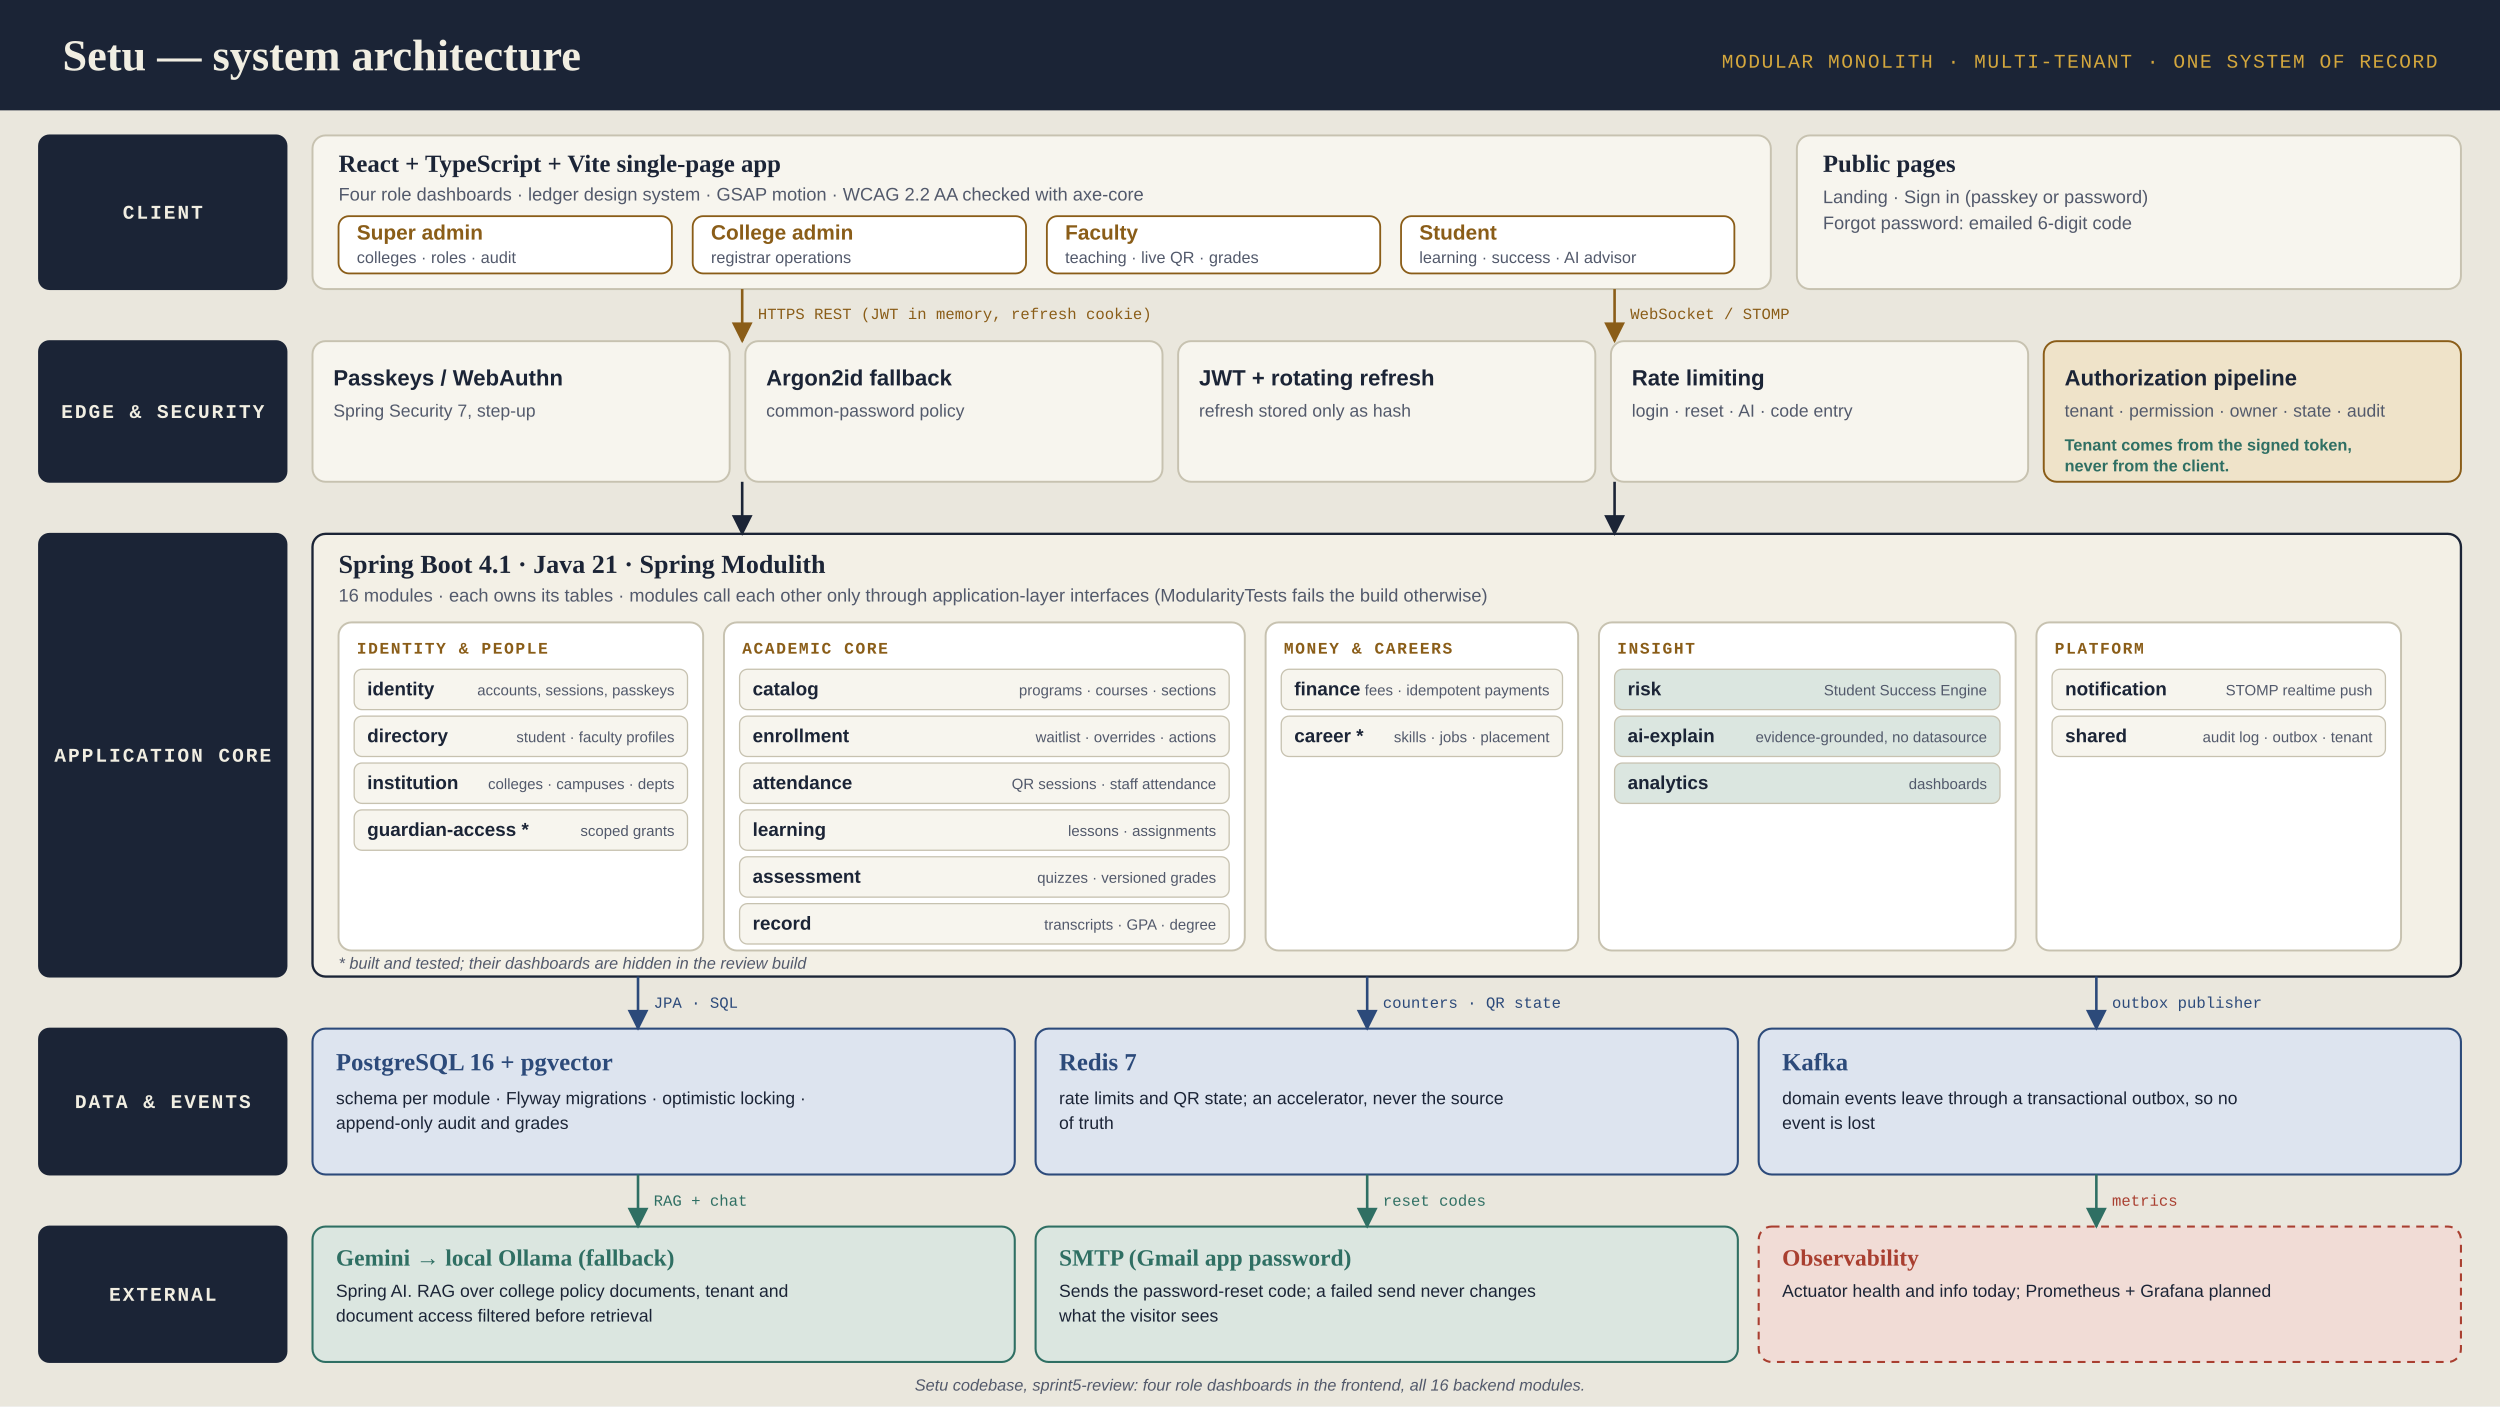
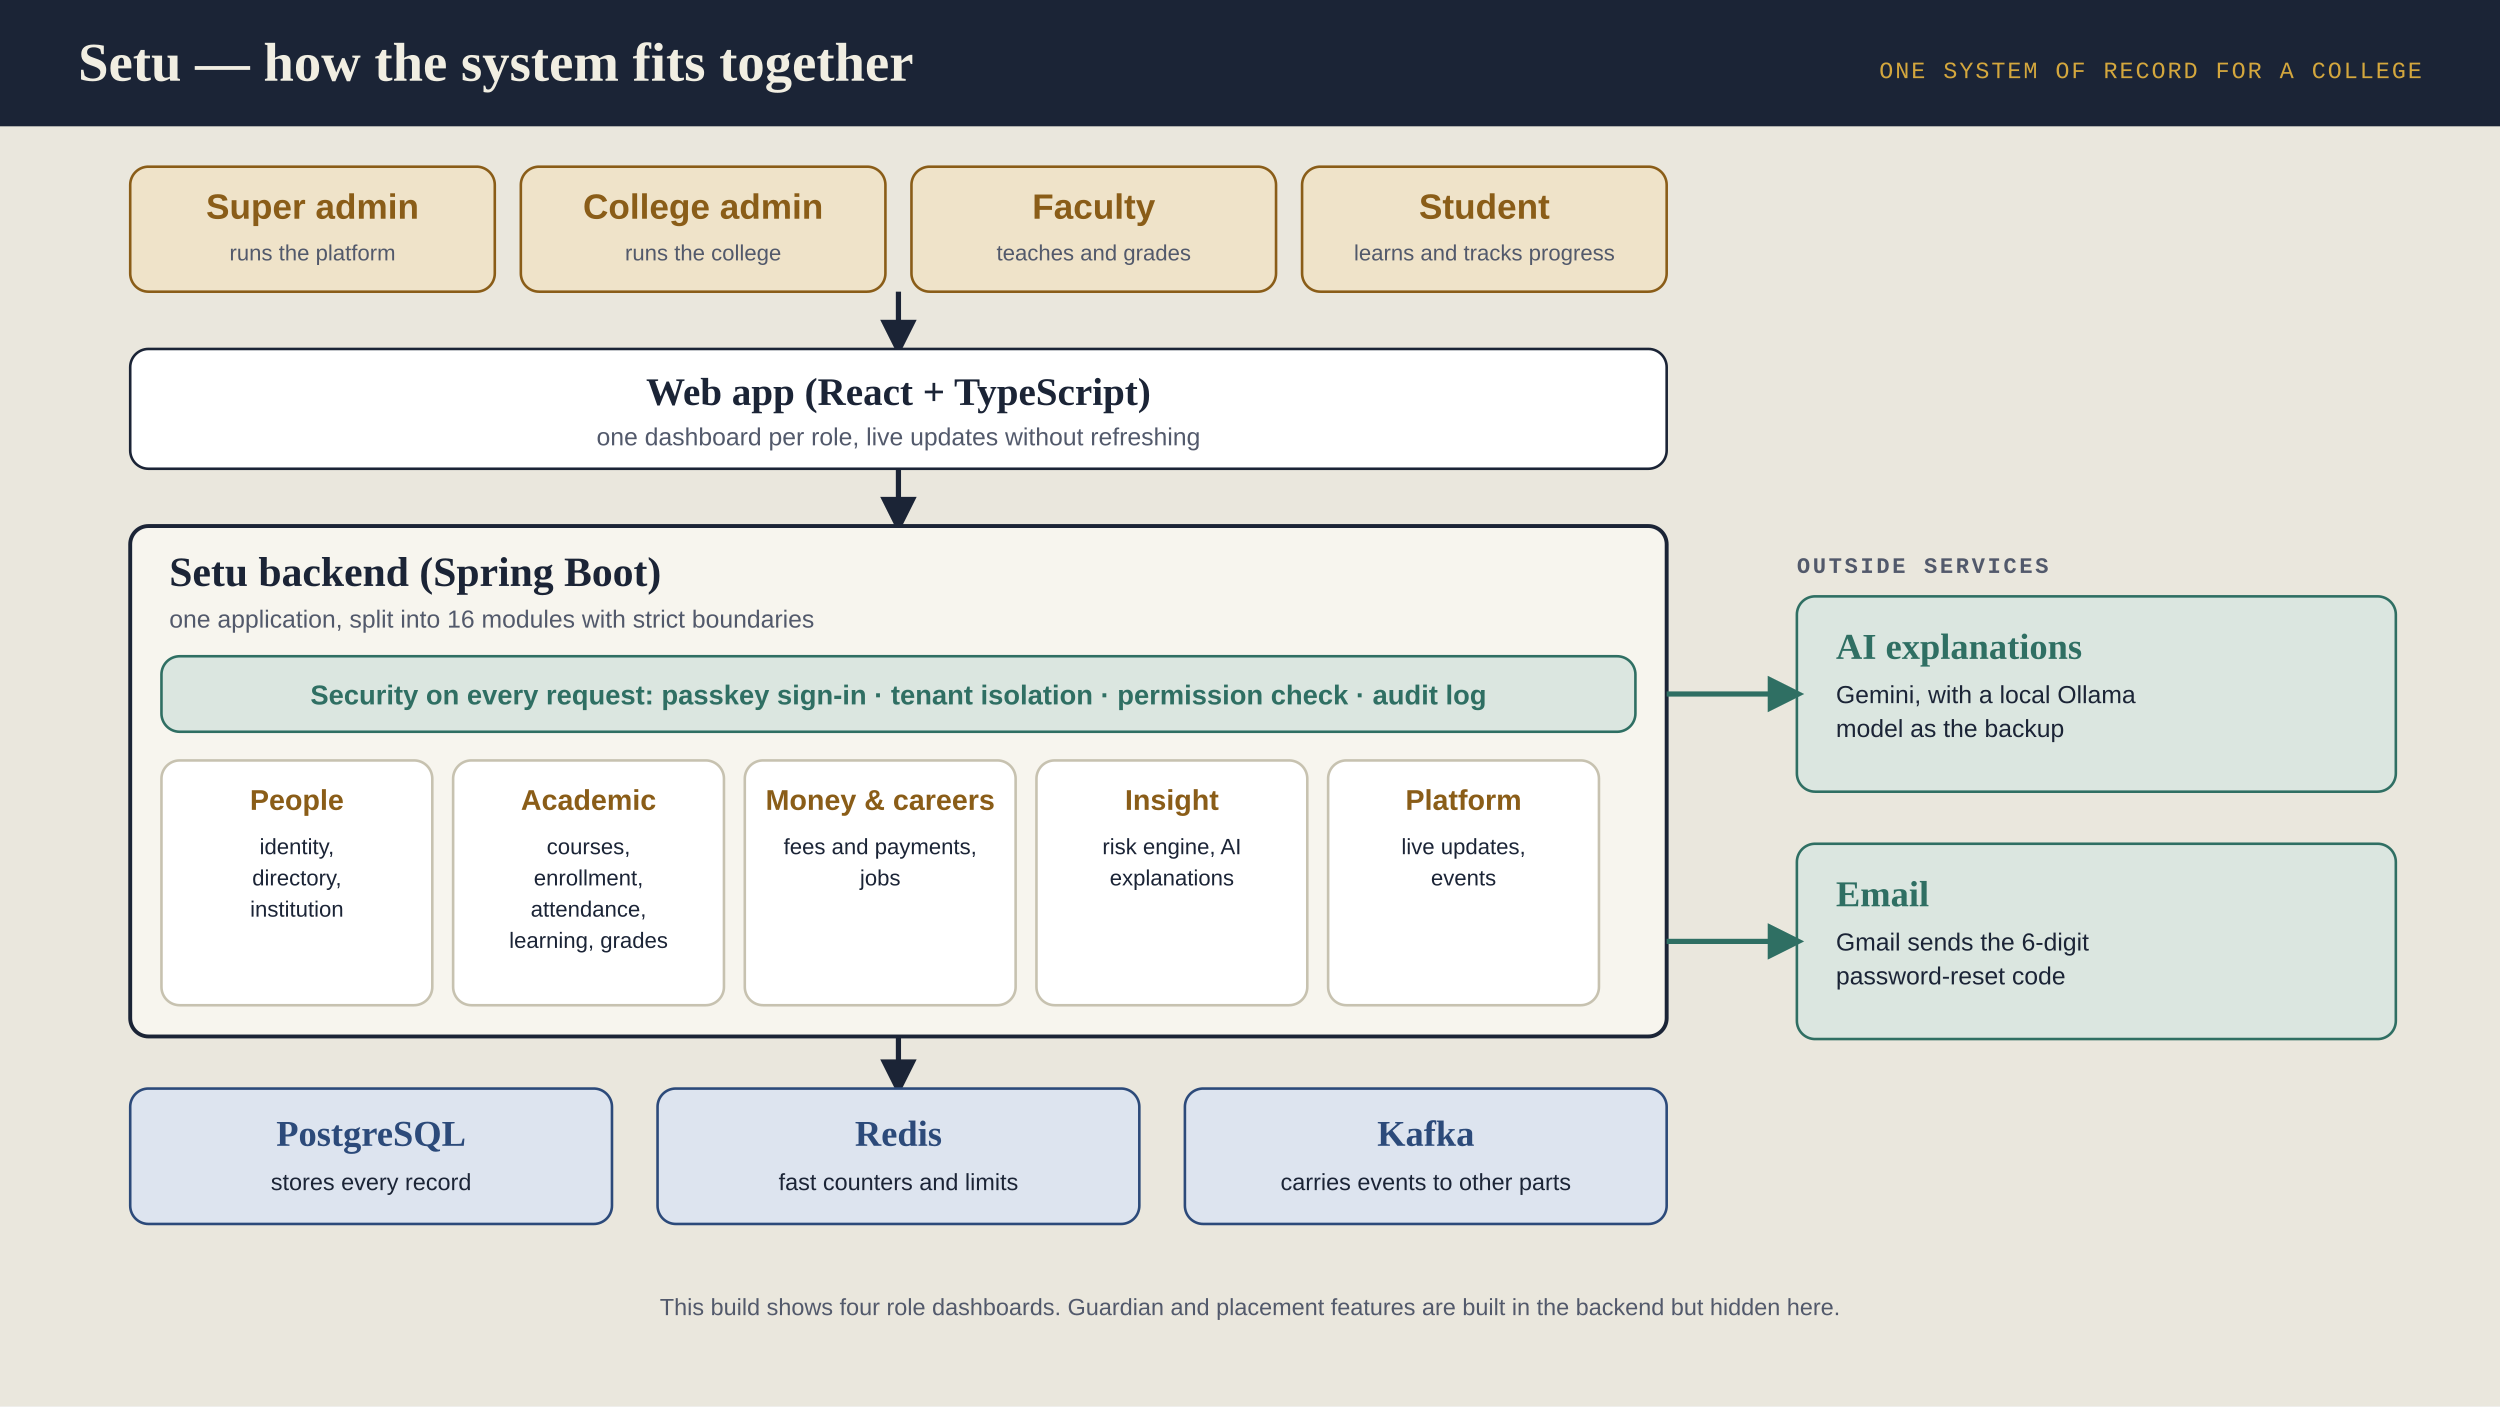
<svg xmlns="http://www.w3.org/2000/svg" width="1920" height="1080" viewBox="0 0 1920 1080">
  <defs>
-     <marker id="ar8a5d18" viewBox="0 0 10 10" refX="9" refY="5" markerWidth="8" markerHeight="8" orient="auto-start-reverse">
-       <path d="M0,0 L10,5 L0,10 z" fill="#8a5d18" />
-     </marker>
-     <marker id="ar1b2436" viewBox="0 0 10 10" refX="9" refY="5" markerWidth="8" markerHeight="8" orient="auto-start-reverse">
+     <marker id="ar1b2436" viewBox="0 0 10 10" refX="8" refY="5" markerWidth="7" markerHeight="7" orient="auto-start-reverse">
      <path d="M0,0 L10,5 L0,10 z" fill="#1b2436" />
    </marker>
-     <marker id="ar2c4a7a" viewBox="0 0 10 10" refX="9" refY="5" markerWidth="8" markerHeight="8" orient="auto-start-reverse">
-       <path d="M0,0 L10,5 L0,10 z" fill="#2c4a7a" />
-     </marker>
-     <marker id="ar2f6f63" viewBox="0 0 10 10" refX="9" refY="5" markerWidth="8" markerHeight="8" orient="auto-start-reverse">
+     <marker id="ar2f6f63" viewBox="0 0 10 10" refX="8" refY="5" markerWidth="7" markerHeight="7" orient="auto-start-reverse">
      <path d="M0,0 L10,5 L0,10 z" fill="#2f6f63" />
    </marker>
  </defs>
  <rect width="1920" height="1080" fill="#eae7dd" />
-   <rect x="0" y="0" width="1920" height="84" rx="0" fill="#1b2436" stroke="#1b2436" stroke-width="1.5" />
-   <text x="48" y="54" font-family="Fraunces, Georgia, 'Times New Roman', serif" font-size="34" font-weight="600" fill="#f1eee2" text-anchor="start">Setu — system architecture</text>
-   <text x="1872" y="52" font-family="'IBM Plex Mono', Consolas, 'Courier New', monospace" font-size="15" font-weight="400" fill="#d4a73d" text-anchor="end" letter-spacing="1.2">MODULAR MONOLITH · MULTI-TENANT · ONE SYSTEM OF RECORD</text>
-   <rect x="30" y="104" width="190" height="118" rx="8" fill="#1b2436" stroke="#1b2436" stroke-width="1.5" />
-   <text x="125" y="168" font-family="'IBM Plex Mono', Consolas, 'Courier New', monospace" font-size="15" font-weight="700" fill="#f1eee2" text-anchor="middle" letter-spacing="1.5">CLIENT</text>
-   <rect x="240" y="104" width="1120" height="118" rx="10" fill="#f7f5ee" stroke="#c7c2b0" stroke-width="1.5" />
-   <text x="260" y="132" font-family="Fraunces, Georgia, 'Times New Roman', serif" font-size="19" font-weight="700" fill="#1b2436" text-anchor="start">React + TypeScript + Vite single-page app</text>
-   <text x="260" y="154" font-family="'Public Sans', 'Segoe UI', Arial, sans-serif" font-size="14" font-weight="400" fill="#52596b" text-anchor="start">Four role dashboards · ledger design system · GSAP motion · WCAG 2.2 AA checked with axe-core</text>
-   <rect x="260" y="166" width="256" height="44" rx="8" fill="#ffffff" stroke="#8a5d18" stroke-width="1.4" />
-   <text x="274" y="184" font-family="'Public Sans', 'Segoe UI', Arial, sans-serif" font-size="16" font-weight="700" fill="#8a5d18" text-anchor="start">Super admin</text>
-   <text x="274" y="202" font-family="'Public Sans', 'Segoe UI', Arial, sans-serif" font-size="12.5" font-weight="400" fill="#52596b" text-anchor="start">colleges · roles · audit</text>
-   <rect x="532" y="166" width="256" height="44" rx="8" fill="#ffffff" stroke="#8a5d18" stroke-width="1.4" />
-   <text x="546" y="184" font-family="'Public Sans', 'Segoe UI', Arial, sans-serif" font-size="16" font-weight="700" fill="#8a5d18" text-anchor="start">College admin</text>
-   <text x="546" y="202" font-family="'Public Sans', 'Segoe UI', Arial, sans-serif" font-size="12.5" font-weight="400" fill="#52596b" text-anchor="start">registrar operations</text>
-   <rect x="804" y="166" width="256" height="44" rx="8" fill="#ffffff" stroke="#8a5d18" stroke-width="1.4" />
-   <text x="818" y="184" font-family="'Public Sans', 'Segoe UI', Arial, sans-serif" font-size="16" font-weight="700" fill="#8a5d18" text-anchor="start">Faculty</text>
-   <text x="818" y="202" font-family="'Public Sans', 'Segoe UI', Arial, sans-serif" font-size="12.5" font-weight="400" fill="#52596b" text-anchor="start">teaching · live QR · grades</text>
-   <rect x="1076" y="166" width="256" height="44" rx="8" fill="#ffffff" stroke="#8a5d18" stroke-width="1.4" />
-   <text x="1090" y="184" font-family="'Public Sans', 'Segoe UI', Arial, sans-serif" font-size="16" font-weight="700" fill="#8a5d18" text-anchor="start">Student</text>
-   <text x="1090" y="202" font-family="'Public Sans', 'Segoe UI', Arial, sans-serif" font-size="12.5" font-weight="400" fill="#52596b" text-anchor="start">learning · success · AI advisor</text>
-   <rect x="1380" y="104" width="510" height="118" rx="10" fill="#f7f5ee" stroke="#c7c2b0" stroke-width="1.5" />
-   <text x="1400" y="132" font-family="Fraunces, Georgia, 'Times New Roman', serif" font-size="19" font-weight="700" fill="#1b2436" text-anchor="start">Public pages</text>
-   <text x="1400" y="156" font-family="'Public Sans', 'Segoe UI', Arial, sans-serif" font-size="14" font-weight="400" fill="#52596b" text-anchor="start">Landing · Sign in (passkey or password)</text>
-   <text x="1400" y="176" font-family="'Public Sans', 'Segoe UI', Arial, sans-serif" font-size="14" font-weight="400" fill="#52596b" text-anchor="start">Forgot password: emailed 6-digit code</text>
-   <rect x="30" y="262" width="190" height="108" rx="8" fill="#1b2436" stroke="#1b2436" stroke-width="1.5" />
-   <text x="125" y="321" font-family="'IBM Plex Mono', Consolas, 'Courier New', monospace" font-size="15" font-weight="700" fill="#f1eee2" text-anchor="middle" letter-spacing="1.5">EDGE &amp; SECURITY</text>
-   <rect x="240" y="262" width="320.4" height="108" rx="10" fill="#f7f5ee" stroke="#c7c2b0" stroke-width="1.5" />
-   <text x="256" y="296" font-family="'Public Sans', 'Segoe UI', Arial, sans-serif" font-size="17" font-weight="700" fill="#1b2436" text-anchor="start">Passkeys / WebAuthn</text>
-   <text x="256" y="320" font-family="'Public Sans', 'Segoe UI', Arial, sans-serif" font-size="13.5" font-weight="400" fill="#52596b" text-anchor="start">Spring Security 7, step-up</text>
-   <rect x="572.4" y="262" width="320.4" height="108" rx="10" fill="#f7f5ee" stroke="#c7c2b0" stroke-width="1.5" />
-   <text x="588.4" y="296" font-family="'Public Sans', 'Segoe UI', Arial, sans-serif" font-size="17" font-weight="700" fill="#1b2436" text-anchor="start">Argon2id fallback</text>
-   <text x="588.4" y="320" font-family="'Public Sans', 'Segoe UI', Arial, sans-serif" font-size="13.5" font-weight="400" fill="#52596b" text-anchor="start">common-password policy</text>
-   <rect x="904.8" y="262" width="320.4" height="108" rx="10" fill="#f7f5ee" stroke="#c7c2b0" stroke-width="1.5" />
-   <text x="920.8" y="296" font-family="'Public Sans', 'Segoe UI', Arial, sans-serif" font-size="17" font-weight="700" fill="#1b2436" text-anchor="start">JWT + rotating refresh</text>
-   <text x="920.8" y="320" font-family="'Public Sans', 'Segoe UI', Arial, sans-serif" font-size="13.5" font-weight="400" fill="#52596b" text-anchor="start">refresh stored only as hash</text>
-   <rect x="1237.2" y="262" width="320.4" height="108" rx="10" fill="#f7f5ee" stroke="#c7c2b0" stroke-width="1.5" />
-   <text x="1253.2" y="296" font-family="'Public Sans', 'Segoe UI', Arial, sans-serif" font-size="17" font-weight="700" fill="#1b2436" text-anchor="start">Rate limiting</text>
-   <text x="1253.2" y="320" font-family="'Public Sans', 'Segoe UI', Arial, sans-serif" font-size="13.5" font-weight="400" fill="#52596b" text-anchor="start">login · reset · AI · code entry</text>
-   <rect x="1569.6" y="262" width="320.4" height="108" rx="10" fill="#efe3c9" stroke="#8a5d18" stroke-width="1.5" />
-   <text x="1585.6" y="296" font-family="'Public Sans', 'Segoe UI', Arial, sans-serif" font-size="17" font-weight="700" fill="#1b2436" text-anchor="start">Authorization pipeline</text>
-   <text x="1585.6" y="320" font-family="'Public Sans', 'Segoe UI', Arial, sans-serif" font-size="13.5" font-weight="400" fill="#52596b" text-anchor="start">tenant · permission · owner · state · audit</text>
-   <text x="1585.6" y="346" font-family="'Public Sans', 'Segoe UI', Arial, sans-serif" font-size="12.5" font-weight="600" fill="#2f6f63" text-anchor="start">Tenant comes from the signed token,</text>
-   <text x="1585.6" y="362" font-family="'Public Sans', 'Segoe UI', Arial, sans-serif" font-size="12.5" font-weight="600" fill="#2f6f63" text-anchor="start">never from the client.</text>
-   <rect x="30" y="410" width="190" height="340" rx="8" fill="#1b2436" stroke="#1b2436" stroke-width="1.5" />
-   <text x="125" y="585" font-family="'IBM Plex Mono', Consolas, 'Courier New', monospace" font-size="15" font-weight="700" fill="#f1eee2" text-anchor="middle" letter-spacing="1.5">APPLICATION CORE</text>
-   <rect x="240" y="410" width="1650" height="340" rx="10" fill="#f3f0e6" stroke="#1b2436" stroke-width="1.8" />
-   <text x="260" y="440" font-family="Fraunces, Georgia, 'Times New Roman', serif" font-size="20" font-weight="700" fill="#1b2436" text-anchor="start">Spring Boot 4.1 · Java 21 · Spring Modulith</text>
-   <text x="260" y="462" font-family="'Public Sans', 'Segoe UI', Arial, sans-serif" font-size="14" font-weight="400" fill="#52596b" text-anchor="start">16 modules · each owns its tables · modules call each other only through application-layer interfaces (ModularityTests fails the build otherwise)</text>
-   <rect x="260" y="478" width="280" height="252" rx="10" fill="#ffffff" stroke="#c7c2b0" stroke-width="1.5" />
-   <text x="274" y="502" font-family="'IBM Plex Mono', Consolas, 'Courier New', monospace" font-size="12.5" font-weight="700" fill="#8a5d18" text-anchor="start" letter-spacing="1.2">IDENTITY &amp; PEOPLE</text>
-   <rect x="272" y="514" width="256" height="31" rx="6" fill="#f7f5ee" stroke="#c7c2b0" stroke-width="1" />
-   <text x="282" y="534" font-family="'Public Sans', 'Segoe UI', Arial, sans-serif" font-size="14.5" font-weight="700" fill="#1b2436" text-anchor="start">identity</text>
-   <text x="518" y="534" font-family="'Public Sans', 'Segoe UI', Arial, sans-serif" font-size="11.5" font-weight="400" fill="#52596b" text-anchor="end">accounts, sessions, passkeys</text>
-   <rect x="272" y="550" width="256" height="31" rx="6" fill="#f7f5ee" stroke="#c7c2b0" stroke-width="1" />
-   <text x="282" y="570" font-family="'Public Sans', 'Segoe UI', Arial, sans-serif" font-size="14.5" font-weight="700" fill="#1b2436" text-anchor="start">directory</text>
-   <text x="518" y="570" font-family="'Public Sans', 'Segoe UI', Arial, sans-serif" font-size="11.5" font-weight="400" fill="#52596b" text-anchor="end">student · faculty profiles</text>
-   <rect x="272" y="586" width="256" height="31" rx="6" fill="#f7f5ee" stroke="#c7c2b0" stroke-width="1" />
-   <text x="282" y="606" font-family="'Public Sans', 'Segoe UI', Arial, sans-serif" font-size="14.5" font-weight="700" fill="#1b2436" text-anchor="start">institution</text>
-   <text x="518" y="606" font-family="'Public Sans', 'Segoe UI', Arial, sans-serif" font-size="11.5" font-weight="400" fill="#52596b" text-anchor="end">colleges · campuses · depts</text>
-   <rect x="272" y="622" width="256" height="31" rx="6" fill="#f7f5ee" stroke="#c7c2b0" stroke-width="1" />
-   <text x="282" y="642" font-family="'Public Sans', 'Segoe UI', Arial, sans-serif" font-size="14.5" font-weight="700" fill="#1b2436" text-anchor="start">guardian-access *</text>
-   <text x="518" y="642" font-family="'Public Sans', 'Segoe UI', Arial, sans-serif" font-size="11.5" font-weight="400" fill="#52596b" text-anchor="end">scoped grants</text>
-   <rect x="556" y="478" width="400" height="252" rx="10" fill="#ffffff" stroke="#c7c2b0" stroke-width="1.5" />
-   <text x="570" y="502" font-family="'IBM Plex Mono', Consolas, 'Courier New', monospace" font-size="12.5" font-weight="700" fill="#8a5d18" text-anchor="start" letter-spacing="1.2">ACADEMIC CORE</text>
-   <rect x="568" y="514" width="376" height="31" rx="6" fill="#f7f5ee" stroke="#c7c2b0" stroke-width="1" />
-   <text x="578" y="534" font-family="'Public Sans', 'Segoe UI', Arial, sans-serif" font-size="14.5" font-weight="700" fill="#1b2436" text-anchor="start">catalog</text>
-   <text x="934" y="534" font-family="'Public Sans', 'Segoe UI', Arial, sans-serif" font-size="11.5" font-weight="400" fill="#52596b" text-anchor="end">programs · courses · sections</text>
-   <rect x="568" y="550" width="376" height="31" rx="6" fill="#f7f5ee" stroke="#c7c2b0" stroke-width="1" />
-   <text x="578" y="570" font-family="'Public Sans', 'Segoe UI', Arial, sans-serif" font-size="14.5" font-weight="700" fill="#1b2436" text-anchor="start">enrollment</text>
-   <text x="934" y="570" font-family="'Public Sans', 'Segoe UI', Arial, sans-serif" font-size="11.5" font-weight="400" fill="#52596b" text-anchor="end">waitlist · overrides · actions</text>
-   <rect x="568" y="586" width="376" height="31" rx="6" fill="#f7f5ee" stroke="#c7c2b0" stroke-width="1" />
-   <text x="578" y="606" font-family="'Public Sans', 'Segoe UI', Arial, sans-serif" font-size="14.5" font-weight="700" fill="#1b2436" text-anchor="start">attendance</text>
-   <text x="934" y="606" font-family="'Public Sans', 'Segoe UI', Arial, sans-serif" font-size="11.5" font-weight="400" fill="#52596b" text-anchor="end">QR sessions · staff attendance</text>
-   <rect x="568" y="622" width="376" height="31" rx="6" fill="#f7f5ee" stroke="#c7c2b0" stroke-width="1" />
-   <text x="578" y="642" font-family="'Public Sans', 'Segoe UI', Arial, sans-serif" font-size="14.5" font-weight="700" fill="#1b2436" text-anchor="start">learning</text>
-   <text x="934" y="642" font-family="'Public Sans', 'Segoe UI', Arial, sans-serif" font-size="11.5" font-weight="400" fill="#52596b" text-anchor="end">lessons · assignments</text>
-   <rect x="568" y="658" width="376" height="31" rx="6" fill="#f7f5ee" stroke="#c7c2b0" stroke-width="1" />
-   <text x="578" y="678" font-family="'Public Sans', 'Segoe UI', Arial, sans-serif" font-size="14.5" font-weight="700" fill="#1b2436" text-anchor="start">assessment</text>
-   <text x="934" y="678" font-family="'Public Sans', 'Segoe UI', Arial, sans-serif" font-size="11.5" font-weight="400" fill="#52596b" text-anchor="end">quizzes · versioned grades</text>
-   <rect x="568" y="694" width="376" height="31" rx="6" fill="#f7f5ee" stroke="#c7c2b0" stroke-width="1" />
-   <text x="578" y="714" font-family="'Public Sans', 'Segoe UI', Arial, sans-serif" font-size="14.5" font-weight="700" fill="#1b2436" text-anchor="start">record</text>
-   <text x="934" y="714" font-family="'Public Sans', 'Segoe UI', Arial, sans-serif" font-size="11.5" font-weight="400" fill="#52596b" text-anchor="end">transcripts · GPA · degree</text>
-   <rect x="972" y="478" width="240" height="252" rx="10" fill="#ffffff" stroke="#c7c2b0" stroke-width="1.5" />
-   <text x="986" y="502" font-family="'IBM Plex Mono', Consolas, 'Courier New', monospace" font-size="12.5" font-weight="700" fill="#8a5d18" text-anchor="start" letter-spacing="1.2">MONEY &amp; CAREERS</text>
-   <rect x="984" y="514" width="216" height="31" rx="6" fill="#f7f5ee" stroke="#c7c2b0" stroke-width="1" />
-   <text x="994" y="534" font-family="'Public Sans', 'Segoe UI', Arial, sans-serif" font-size="14.5" font-weight="700" fill="#1b2436" text-anchor="start">finance</text>
-   <text x="1190" y="534" font-family="'Public Sans', 'Segoe UI', Arial, sans-serif" font-size="11.5" font-weight="400" fill="#52596b" text-anchor="end">fees · idempotent payments</text>
-   <rect x="984" y="550" width="216" height="31" rx="6" fill="#f7f5ee" stroke="#c7c2b0" stroke-width="1" />
-   <text x="994" y="570" font-family="'Public Sans', 'Segoe UI', Arial, sans-serif" font-size="14.5" font-weight="700" fill="#1b2436" text-anchor="start">career *</text>
-   <text x="1190" y="570" font-family="'Public Sans', 'Segoe UI', Arial, sans-serif" font-size="11.5" font-weight="400" fill="#52596b" text-anchor="end">skills · jobs · placement</text>
-   <rect x="1228" y="478" width="320" height="252" rx="10" fill="#ffffff" stroke="#c7c2b0" stroke-width="1.5" />
-   <text x="1242" y="502" font-family="'IBM Plex Mono', Consolas, 'Courier New', monospace" font-size="12.5" font-weight="700" fill="#8a5d18" text-anchor="start" letter-spacing="1.2">INSIGHT</text>
-   <rect x="1240" y="514" width="296" height="31" rx="6" fill="#dbe6e0" stroke="#c7c2b0" stroke-width="1" />
-   <text x="1250" y="534" font-family="'Public Sans', 'Segoe UI', Arial, sans-serif" font-size="14.5" font-weight="700" fill="#1b2436" text-anchor="start">risk</text>
-   <text x="1526" y="534" font-family="'Public Sans', 'Segoe UI', Arial, sans-serif" font-size="11.5" font-weight="400" fill="#52596b" text-anchor="end">Student Success Engine</text>
-   <rect x="1240" y="550" width="296" height="31" rx="6" fill="#dbe6e0" stroke="#c7c2b0" stroke-width="1" />
-   <text x="1250" y="570" font-family="'Public Sans', 'Segoe UI', Arial, sans-serif" font-size="14.5" font-weight="700" fill="#1b2436" text-anchor="start">ai-explain</text>
-   <text x="1526" y="570" font-family="'Public Sans', 'Segoe UI', Arial, sans-serif" font-size="11.5" font-weight="400" fill="#52596b" text-anchor="end">evidence-grounded, no datasource</text>
-   <rect x="1240" y="586" width="296" height="31" rx="6" fill="#dbe6e0" stroke="#c7c2b0" stroke-width="1" />
-   <text x="1250" y="606" font-family="'Public Sans', 'Segoe UI', Arial, sans-serif" font-size="14.5" font-weight="700" fill="#1b2436" text-anchor="start">analytics</text>
-   <text x="1526" y="606" font-family="'Public Sans', 'Segoe UI', Arial, sans-serif" font-size="11.5" font-weight="400" fill="#52596b" text-anchor="end">dashboards</text>
-   <rect x="1564" y="478" width="280" height="252" rx="10" fill="#ffffff" stroke="#c7c2b0" stroke-width="1.5" />
-   <text x="1578" y="502" font-family="'IBM Plex Mono', Consolas, 'Courier New', monospace" font-size="12.5" font-weight="700" fill="#8a5d18" text-anchor="start" letter-spacing="1.2">PLATFORM</text>
-   <rect x="1576" y="514" width="256" height="31" rx="6" fill="#f7f5ee" stroke="#c7c2b0" stroke-width="1" />
-   <text x="1586" y="534" font-family="'Public Sans', 'Segoe UI', Arial, sans-serif" font-size="14.5" font-weight="700" fill="#1b2436" text-anchor="start">notification</text>
-   <text x="1822" y="534" font-family="'Public Sans', 'Segoe UI', Arial, sans-serif" font-size="11.5" font-weight="400" fill="#52596b" text-anchor="end">STOMP realtime push</text>
-   <rect x="1576" y="550" width="256" height="31" rx="6" fill="#f7f5ee" stroke="#c7c2b0" stroke-width="1" />
-   <text x="1586" y="570" font-family="'Public Sans', 'Segoe UI', Arial, sans-serif" font-size="14.5" font-weight="700" fill="#1b2436" text-anchor="start">shared</text>
-   <text x="1822" y="570" font-family="'Public Sans', 'Segoe UI', Arial, sans-serif" font-size="11.5" font-weight="400" fill="#52596b" text-anchor="end">audit log · outbox · tenant</text>
-   <text x="260" y="744" font-family="'Public Sans', 'Segoe UI', Arial, sans-serif" font-size="12.5" font-weight="400" fill="#52596b" text-anchor="start" font-style="italic">* built and tested; their dashboards are hidden in the review build</text>
-   <rect x="30" y="790" width="190" height="112" rx="8" fill="#1b2436" stroke="#1b2436" stroke-width="1.5" />
-   <text x="125" y="851" font-family="'IBM Plex Mono', Consolas, 'Courier New', monospace" font-size="15" font-weight="700" fill="#f1eee2" text-anchor="middle" letter-spacing="1.5">DATA &amp; EVENTS</text>
-   <rect x="240" y="790" width="539.333" height="112" rx="10" fill="#dde4ef" stroke="#2c4a7a" stroke-width="1.6" />
-   <text x="258" y="822" font-family="Fraunces, Georgia, 'Times New Roman', serif" font-size="19" font-weight="700" fill="#2c4a7a" text-anchor="start">PostgreSQL 16 + pgvector</text>
-   <text x="258" y="848" font-family="'Public Sans', 'Segoe UI', Arial, sans-serif" font-size="13.5" font-weight="400" fill="#1b2436" text-anchor="start">schema per module · Flyway migrations · optimistic locking ·</text>
-   <text x="258" y="867" font-family="'Public Sans', 'Segoe UI', Arial, sans-serif" font-size="13.5" font-weight="400" fill="#1b2436" text-anchor="start">append-only audit and grades</text>
-   <rect x="795.333" y="790" width="539.333" height="112" rx="10" fill="#dde4ef" stroke="#2c4a7a" stroke-width="1.6" />
-   <text x="813.333" y="822" font-family="Fraunces, Georgia, 'Times New Roman', serif" font-size="19" font-weight="700" fill="#2c4a7a" text-anchor="start">Redis 7</text>
-   <text x="813.333" y="848" font-family="'Public Sans', 'Segoe UI', Arial, sans-serif" font-size="13.5" font-weight="400" fill="#1b2436" text-anchor="start">rate limits and QR state; an accelerator, never the source</text>
-   <text x="813.333" y="867" font-family="'Public Sans', 'Segoe UI', Arial, sans-serif" font-size="13.5" font-weight="400" fill="#1b2436" text-anchor="start">of truth</text>
-   <rect x="1350.667" y="790" width="539.333" height="112" rx="10" fill="#dde4ef" stroke="#2c4a7a" stroke-width="1.6" />
-   <text x="1368.667" y="822" font-family="Fraunces, Georgia, 'Times New Roman', serif" font-size="19" font-weight="700" fill="#2c4a7a" text-anchor="start">Kafka</text>
-   <text x="1368.667" y="848" font-family="'Public Sans', 'Segoe UI', Arial, sans-serif" font-size="13.5" font-weight="400" fill="#1b2436" text-anchor="start">domain events leave through a transactional outbox, so no</text>
-   <text x="1368.667" y="867" font-family="'Public Sans', 'Segoe UI', Arial, sans-serif" font-size="13.5" font-weight="400" fill="#1b2436" text-anchor="start">event is lost</text>
-   <rect x="30" y="942" width="190" height="104" rx="8" fill="#1b2436" stroke="#1b2436" stroke-width="1.5" />
-   <text x="125" y="999" font-family="'IBM Plex Mono', Consolas, 'Courier New', monospace" font-size="15" font-weight="700" fill="#f1eee2" text-anchor="middle" letter-spacing="1.5">EXTERNAL</text>
-   <rect x="240" y="942" width="539.333" height="104" rx="10" fill="#dbe6e0" stroke="#2f6f63" stroke-width="1.6" />
-   <text x="258" y="972" font-family="Fraunces, Georgia, 'Times New Roman', serif" font-size="18" font-weight="700" fill="#2f6f63" text-anchor="start">Gemini → local Ollama (fallback)</text>
-   <text x="258" y="996" font-family="'Public Sans', 'Segoe UI', Arial, sans-serif" font-size="13.5" font-weight="400" fill="#1b2436" text-anchor="start">Spring AI. RAG over college policy documents, tenant and</text>
-   <text x="258" y="1015" font-family="'Public Sans', 'Segoe UI', Arial, sans-serif" font-size="13.5" font-weight="400" fill="#1b2436" text-anchor="start">document access filtered before retrieval</text>
-   <rect x="795.333" y="942" width="539.333" height="104" rx="10" fill="#dbe6e0" stroke="#2f6f63" stroke-width="1.6" />
-   <text x="813.333" y="972" font-family="Fraunces, Georgia, 'Times New Roman', serif" font-size="18" font-weight="700" fill="#2f6f63" text-anchor="start">SMTP (Gmail app password)</text>
-   <text x="813.333" y="996" font-family="'Public Sans', 'Segoe UI', Arial, sans-serif" font-size="13.5" font-weight="400" fill="#1b2436" text-anchor="start">Sends the password-reset code; a failed send never changes</text>
-   <text x="813.333" y="1015" font-family="'Public Sans', 'Segoe UI', Arial, sans-serif" font-size="13.5" font-weight="400" fill="#1b2436" text-anchor="start">what the visitor sees</text>
-   <rect x="1350.667" y="942" width="539.333" height="104" rx="10" fill="#f1dcd6" stroke="#a93f30" stroke-width="1.6" stroke-dasharray="6 5" />
-   <text x="1368.667" y="972" font-family="Fraunces, Georgia, 'Times New Roman', serif" font-size="18" font-weight="700" fill="#a93f30" text-anchor="start">Observability</text>
-   <text x="1368.667" y="996" font-family="'Public Sans', 'Segoe UI', Arial, sans-serif" font-size="13.5" font-weight="400" fill="#1b2436" text-anchor="start">Actuator health and info today; Prometheus + Grafana planned</text>
-   <path d="M570,222 L570,262" fill="none" stroke="#8a5d18" stroke-width="2" stroke-linejoin="round" marker-end="url(#ar8a5d18)" />
-   <text x="582" y="245" font-family="'IBM Plex Mono', Consolas, 'Courier New', monospace" font-size="12" font-weight="400" fill="#8a5d18" text-anchor="start">HTTPS REST (JWT in memory, refresh cookie)</text>
-   <path d="M1240,222 L1240,262" fill="none" stroke="#8a5d18" stroke-width="2" stroke-linejoin="round" marker-end="url(#ar8a5d18)" />
-   <text x="1252" y="245" font-family="'IBM Plex Mono', Consolas, 'Courier New', monospace" font-size="12" font-weight="400" fill="#8a5d18" text-anchor="start">WebSocket / STOMP</text>
-   <path d="M570,370 L570,410" fill="none" stroke="#1b2436" stroke-width="2" stroke-linejoin="round" marker-end="url(#ar1b2436)" />
-   <path d="M1240,370 L1240,410" fill="none" stroke="#1b2436" stroke-width="2" stroke-linejoin="round" marker-end="url(#ar1b2436)" />
-   <path d="M490,750 L490,790" fill="none" stroke="#2c4a7a" stroke-width="2" stroke-linejoin="round" marker-end="url(#ar2c4a7a)" />
-   <path d="M1050,750 L1050,790" fill="none" stroke="#2c4a7a" stroke-width="2" stroke-linejoin="round" marker-end="url(#ar2c4a7a)" />
-   <path d="M1610,750 L1610,790" fill="none" stroke="#2c4a7a" stroke-width="2" stroke-linejoin="round" marker-end="url(#ar2c4a7a)" />
-   <text x="502" y="774" font-family="'IBM Plex Mono', Consolas, 'Courier New', monospace" font-size="12" font-weight="400" fill="#2c4a7a" text-anchor="start">JPA · SQL</text>
-   <text x="1062" y="774" font-family="'IBM Plex Mono', Consolas, 'Courier New', monospace" font-size="12" font-weight="400" fill="#2c4a7a" text-anchor="start">counters · QR state</text>
-   <text x="1622" y="774" font-family="'IBM Plex Mono', Consolas, 'Courier New', monospace" font-size="12" font-weight="400" fill="#2c4a7a" text-anchor="start">outbox publisher</text>
-   <path d="M490,902 L490,942" fill="none" stroke="#2f6f63" stroke-width="2" stroke-linejoin="round" marker-end="url(#ar2f6f63)" />
-   <path d="M1050,902 L1050,942" fill="none" stroke="#2f6f63" stroke-width="2" stroke-linejoin="round" marker-end="url(#ar2f6f63)" />
-   <path d="M1610,902 L1610,942" fill="none" stroke="#2f6f63" stroke-width="2" stroke-linejoin="round" marker-end="url(#ar2f6f63)" />
-   <text x="502" y="926" font-family="'IBM Plex Mono', Consolas, 'Courier New', monospace" font-size="12" font-weight="400" fill="#2f6f63" text-anchor="start">RAG + chat</text>
-   <text x="1062" y="926" font-family="'IBM Plex Mono', Consolas, 'Courier New', monospace" font-size="12" font-weight="400" fill="#2f6f63" text-anchor="start">reset codes</text>
-   <text x="1622" y="926" font-family="'IBM Plex Mono', Consolas, 'Courier New', monospace" font-size="12" font-weight="400" fill="#a93f30" text-anchor="start">metrics</text>
-   <text x="960" y="1068" font-family="'Public Sans', 'Segoe UI', Arial, sans-serif" font-size="12.5" font-weight="400" fill="#52596b" text-anchor="middle" font-style="italic">Setu codebase, sprint5-review: four role dashboards in the frontend, all 16 backend modules.</text>
+   <rect x="0" y="0" width="1920" height="96" rx="0" fill="#1b2436" stroke="#1b2436" stroke-width="2" />
+   <text x="60" y="62" font-family="Fraunces, Georgia, 'Times New Roman', serif" font-size="42" font-weight="600" fill="#f1eee2" text-anchor="start">Setu — how the system fits together</text>
+   <text x="1860" y="60" font-family="'IBM Plex Mono', Consolas, 'Courier New', monospace" font-size="18" font-weight="400" fill="#d4a73d" text-anchor="end" letter-spacing="1.5">ONE SYSTEM OF RECORD FOR A COLLEGE</text>
+   <rect x="100" y="128" width="280" height="96" rx="14" fill="#efe3c9" stroke="#8a5d18" stroke-width="2" />
+   <text x="240" y="168" font-family="'Public Sans', 'Segoe UI', Arial, sans-serif" font-size="27" font-weight="700" fill="#8a5d18" text-anchor="middle">Super admin</text>
+   <text x="240" y="200" font-family="'Public Sans', 'Segoe UI', Arial, sans-serif" font-size="17" font-weight="400" fill="#52596b" text-anchor="middle">runs the platform</text>
+   <rect x="400" y="128" width="280" height="96" rx="14" fill="#efe3c9" stroke="#8a5d18" stroke-width="2" />
+   <text x="540" y="168" font-family="'Public Sans', 'Segoe UI', Arial, sans-serif" font-size="27" font-weight="700" fill="#8a5d18" text-anchor="middle">College admin</text>
+   <text x="540" y="200" font-family="'Public Sans', 'Segoe UI', Arial, sans-serif" font-size="17" font-weight="400" fill="#52596b" text-anchor="middle">runs the college</text>
+   <rect x="700" y="128" width="280" height="96" rx="14" fill="#efe3c9" stroke="#8a5d18" stroke-width="2" />
+   <text x="840" y="168" font-family="'Public Sans', 'Segoe UI', Arial, sans-serif" font-size="27" font-weight="700" fill="#8a5d18" text-anchor="middle">Faculty</text>
+   <text x="840" y="200" font-family="'Public Sans', 'Segoe UI', Arial, sans-serif" font-size="17" font-weight="400" fill="#52596b" text-anchor="middle">teaches and grades</text>
+   <rect x="1000" y="128" width="280" height="96" rx="14" fill="#efe3c9" stroke="#8a5d18" stroke-width="2" />
+   <text x="1140" y="168" font-family="'Public Sans', 'Segoe UI', Arial, sans-serif" font-size="27" font-weight="700" fill="#8a5d18" text-anchor="middle">Student</text>
+   <text x="1140" y="200" font-family="'Public Sans', 'Segoe UI', Arial, sans-serif" font-size="17" font-weight="400" fill="#52596b" text-anchor="middle">learns and tracks progress</text>
+   <path d="M690,224 L690,268" fill="none" stroke="#1b2436" stroke-width="4" stroke-linejoin="round" marker-end="url(#ar1b2436)" />
+   <rect x="100" y="268" width="1180" height="92" rx="14" fill="#ffffff" stroke="#1b2436" stroke-width="2" />
+   <text x="690" y="311" font-family="Fraunces, Georgia, 'Times New Roman', serif" font-size="30" font-weight="700" fill="#1b2436" text-anchor="middle">Web app (React + TypeScript)</text>
+   <text x="690" y="342" font-family="'Public Sans', 'Segoe UI', Arial, sans-serif" font-size="19" font-weight="400" fill="#52596b" text-anchor="middle">one dashboard per role, live updates without refreshing</text>
+   <path d="M690,360 L690,404" fill="none" stroke="#1b2436" stroke-width="4" stroke-linejoin="round" marker-end="url(#ar1b2436)" />
+   <rect x="100" y="404" width="1180" height="392" rx="14" fill="#f7f5ee" stroke="#1b2436" stroke-width="3" />
+   <text x="130" y="450" font-family="Fraunces, Georgia, 'Times New Roman', serif" font-size="32" font-weight="700" fill="#1b2436" text-anchor="start">Setu backend (Spring Boot)</text>
+   <text x="130" y="482" font-family="'Public Sans', 'Segoe UI', Arial, sans-serif" font-size="19" font-weight="400" fill="#52596b" text-anchor="start">one application, split into 16 modules with strict boundaries</text>
+   <rect x="124" y="504" width="1132" height="58" rx="14" fill="#dbe6e0" stroke="#2f6f63" stroke-width="2" />
+   <text x="690" y="541" font-family="'Public Sans', 'Segoe UI', Arial, sans-serif" font-size="21" font-weight="600" fill="#2f6f63" text-anchor="middle">Security on every request: passkey sign-in · tenant isolation · permission check · audit log</text>
+   <rect x="124" y="584" width="208" height="188" rx="14" fill="#ffffff" stroke="#c7c2b0" stroke-width="2" />
+   <text x="228" y="622" font-family="'Public Sans', 'Segoe UI', Arial, sans-serif" font-size="22" font-weight="700" fill="#8a5d18" text-anchor="middle">People</text>
+   <text x="228" y="656" font-family="'Public Sans', 'Segoe UI', Arial, sans-serif" font-size="17" font-weight="400" fill="#1b2436" text-anchor="middle">identity,</text>
+   <text x="228" y="680" font-family="'Public Sans', 'Segoe UI', Arial, sans-serif" font-size="17" font-weight="400" fill="#1b2436" text-anchor="middle">directory,</text>
+   <text x="228" y="704" font-family="'Public Sans', 'Segoe UI', Arial, sans-serif" font-size="17" font-weight="400" fill="#1b2436" text-anchor="middle">institution</text>
+   <rect x="348" y="584" width="208" height="188" rx="14" fill="#ffffff" stroke="#c7c2b0" stroke-width="2" />
+   <text x="452" y="622" font-family="'Public Sans', 'Segoe UI', Arial, sans-serif" font-size="22" font-weight="700" fill="#8a5d18" text-anchor="middle">Academic</text>
+   <text x="452" y="656" font-family="'Public Sans', 'Segoe UI', Arial, sans-serif" font-size="17" font-weight="400" fill="#1b2436" text-anchor="middle">courses,</text>
+   <text x="452" y="680" font-family="'Public Sans', 'Segoe UI', Arial, sans-serif" font-size="17" font-weight="400" fill="#1b2436" text-anchor="middle">enrollment,</text>
+   <text x="452" y="704" font-family="'Public Sans', 'Segoe UI', Arial, sans-serif" font-size="17" font-weight="400" fill="#1b2436" text-anchor="middle">attendance,</text>
+   <text x="452" y="728" font-family="'Public Sans', 'Segoe UI', Arial, sans-serif" font-size="17" font-weight="400" fill="#1b2436" text-anchor="middle">learning, grades</text>
+   <rect x="572" y="584" width="208" height="188" rx="14" fill="#ffffff" stroke="#c7c2b0" stroke-width="2" />
+   <text x="676" y="622" font-family="'Public Sans', 'Segoe UI', Arial, sans-serif" font-size="22" font-weight="700" fill="#8a5d18" text-anchor="middle">Money &amp; careers</text>
+   <text x="676" y="656" font-family="'Public Sans', 'Segoe UI', Arial, sans-serif" font-size="17" font-weight="400" fill="#1b2436" text-anchor="middle">fees and payments,</text>
+   <text x="676" y="680" font-family="'Public Sans', 'Segoe UI', Arial, sans-serif" font-size="17" font-weight="400" fill="#1b2436" text-anchor="middle">jobs</text>
+   <rect x="796" y="584" width="208" height="188" rx="14" fill="#ffffff" stroke="#c7c2b0" stroke-width="2" />
+   <text x="900" y="622" font-family="'Public Sans', 'Segoe UI', Arial, sans-serif" font-size="22" font-weight="700" fill="#8a5d18" text-anchor="middle">Insight</text>
+   <text x="900" y="656" font-family="'Public Sans', 'Segoe UI', Arial, sans-serif" font-size="17" font-weight="400" fill="#1b2436" text-anchor="middle">risk engine, AI</text>
+   <text x="900" y="680" font-family="'Public Sans', 'Segoe UI', Arial, sans-serif" font-size="17" font-weight="400" fill="#1b2436" text-anchor="middle">explanations</text>
+   <rect x="1020" y="584" width="208" height="188" rx="14" fill="#ffffff" stroke="#c7c2b0" stroke-width="2" />
+   <text x="1124" y="622" font-family="'Public Sans', 'Segoe UI', Arial, sans-serif" font-size="22" font-weight="700" fill="#8a5d18" text-anchor="middle">Platform</text>
+   <text x="1124" y="656" font-family="'Public Sans', 'Segoe UI', Arial, sans-serif" font-size="17" font-weight="400" fill="#1b2436" text-anchor="middle">live updates,</text>
+   <text x="1124" y="680" font-family="'Public Sans', 'Segoe UI', Arial, sans-serif" font-size="17" font-weight="400" fill="#1b2436" text-anchor="middle">events</text>
+   <path d="M690,796 L690,836" fill="none" stroke="#1b2436" stroke-width="4" stroke-linejoin="round" marker-end="url(#ar1b2436)" />
+   <rect x="100" y="836" width="370" height="104" rx="14" fill="#dde4ef" stroke="#2c4a7a" stroke-width="2" />
+   <text x="285" y="880" font-family="Fraunces, Georgia, 'Times New Roman', serif" font-size="28" font-weight="700" fill="#2c4a7a" text-anchor="middle">PostgreSQL</text>
+   <text x="285" y="914" font-family="'Public Sans', 'Segoe UI', Arial, sans-serif" font-size="18" font-weight="400" fill="#1b2436" text-anchor="middle">stores every record</text>
+   <rect x="505" y="836" width="370" height="104" rx="14" fill="#dde4ef" stroke="#2c4a7a" stroke-width="2" />
+   <text x="690" y="880" font-family="Fraunces, Georgia, 'Times New Roman', serif" font-size="28" font-weight="700" fill="#2c4a7a" text-anchor="middle">Redis</text>
+   <text x="690" y="914" font-family="'Public Sans', 'Segoe UI', Arial, sans-serif" font-size="18" font-weight="400" fill="#1b2436" text-anchor="middle">fast counters and limits</text>
+   <rect x="910" y="836" width="370" height="104" rx="14" fill="#dde4ef" stroke="#2c4a7a" stroke-width="2" />
+   <text x="1095" y="880" font-family="Fraunces, Georgia, 'Times New Roman', serif" font-size="28" font-weight="700" fill="#2c4a7a" text-anchor="middle">Kafka</text>
+   <text x="1095" y="914" font-family="'Public Sans', 'Segoe UI', Arial, sans-serif" font-size="18" font-weight="400" fill="#1b2436" text-anchor="middle">carries events to other parts</text>
+   <text x="1380" y="440" font-family="'IBM Plex Mono', Consolas, 'Courier New', monospace" font-size="17" font-weight="700" fill="#52596b" text-anchor="start" letter-spacing="2">OUTSIDE SERVICES</text>
+   <rect x="1380" y="458" width="460" height="150" rx="14" fill="#dbe6e0" stroke="#2f6f63" stroke-width="2" />
+   <text x="1410" y="506" font-family="Fraunces, Georgia, 'Times New Roman', serif" font-size="28" font-weight="700" fill="#2f6f63" text-anchor="start">AI explanations</text>
+   <text x="1410" y="540" font-family="'Public Sans', 'Segoe UI', Arial, sans-serif" font-size="19" font-weight="400" fill="#1b2436" text-anchor="start">Gemini, with a local Ollama</text>
+   <text x="1410" y="566" font-family="'Public Sans', 'Segoe UI', Arial, sans-serif" font-size="19" font-weight="400" fill="#1b2436" text-anchor="start">model as the backup</text>
+   <rect x="1380" y="648" width="460" height="150" rx="14" fill="#dbe6e0" stroke="#2f6f63" stroke-width="2" />
+   <text x="1410" y="696" font-family="Fraunces, Georgia, 'Times New Roman', serif" font-size="28" font-weight="700" fill="#2f6f63" text-anchor="start">Email</text>
+   <text x="1410" y="730" font-family="'Public Sans', 'Segoe UI', Arial, sans-serif" font-size="19" font-weight="400" fill="#1b2436" text-anchor="start">Gmail sends the 6-digit</text>
+   <text x="1410" y="756" font-family="'Public Sans', 'Segoe UI', Arial, sans-serif" font-size="19" font-weight="400" fill="#1b2436" text-anchor="start">password-reset code</text>
+   <path d="M1280,533 L1380,533" fill="none" stroke="#2f6f63" stroke-width="4" stroke-linejoin="round" marker-end="url(#ar2f6f63)" />
+   <path d="M1280,723 L1380,723" fill="none" stroke="#2f6f63" stroke-width="4" stroke-linejoin="round" marker-end="url(#ar2f6f63)" />
+   <text x="960" y="1010" font-family="'Public Sans', 'Segoe UI', Arial, sans-serif" font-size="18" font-weight="400" fill="#52596b" text-anchor="middle">This build shows four role dashboards. Guardian and placement features are built in the backend but hidden here.</text>
</svg>
